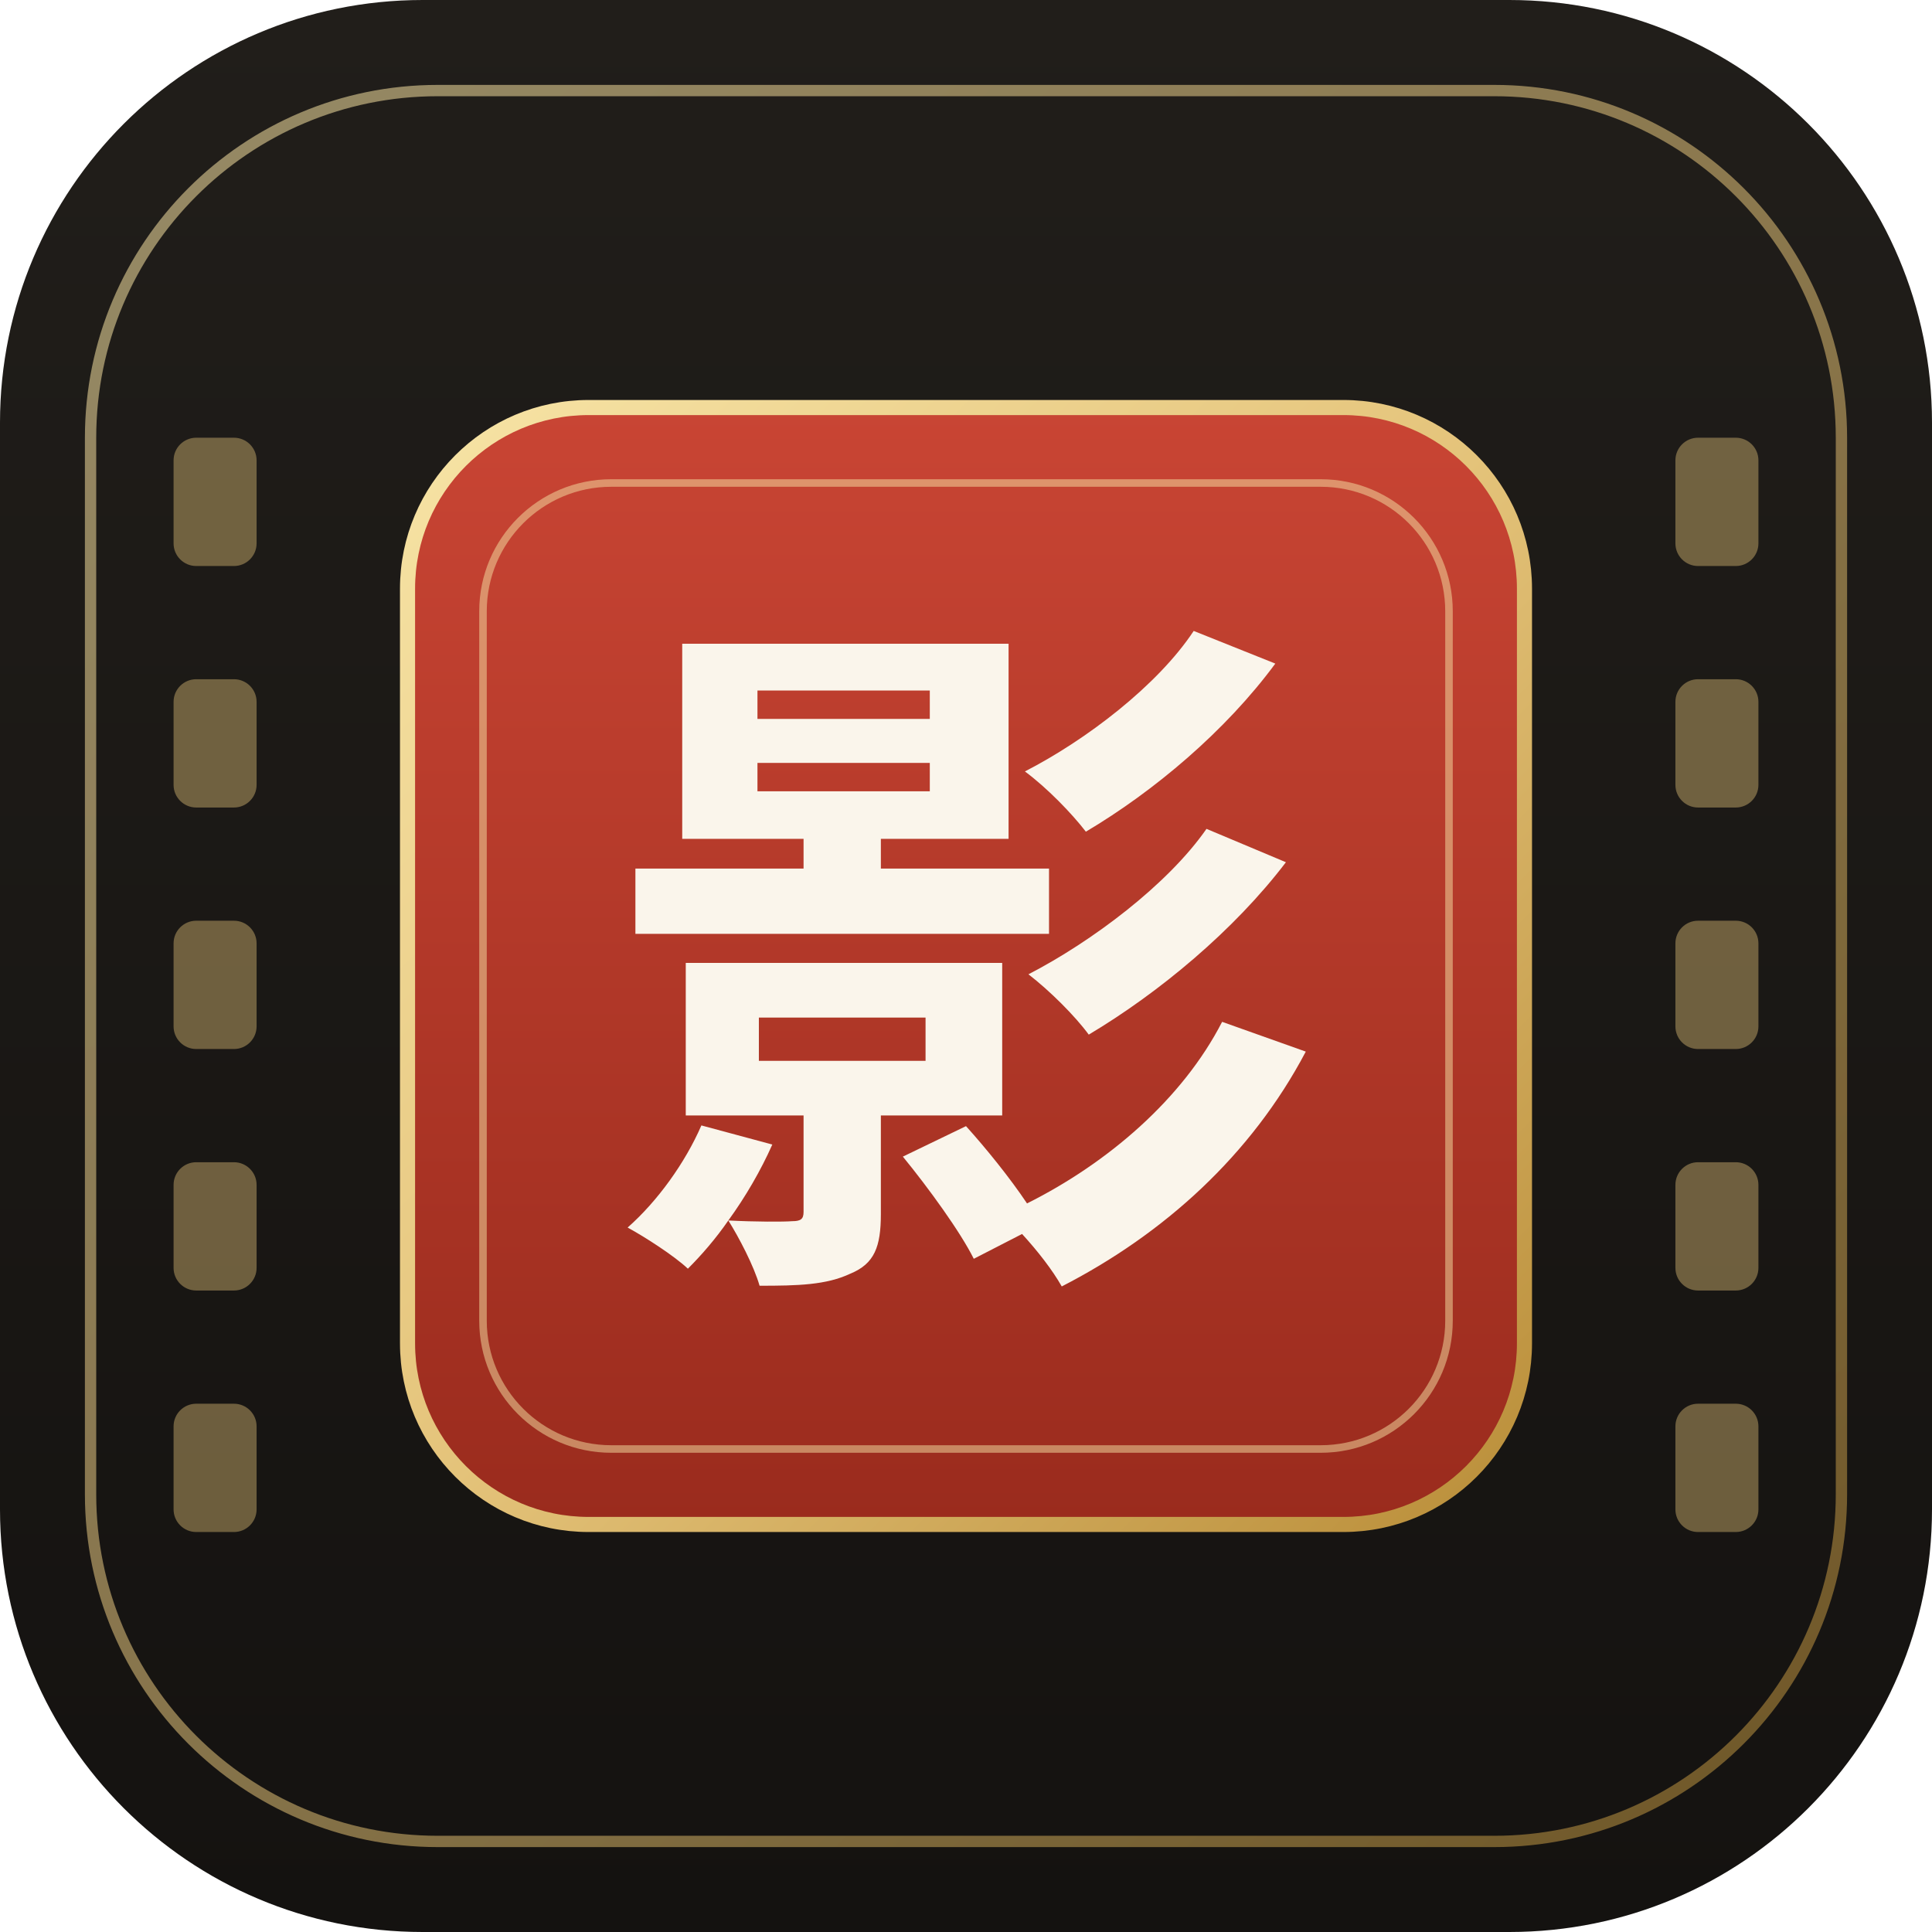
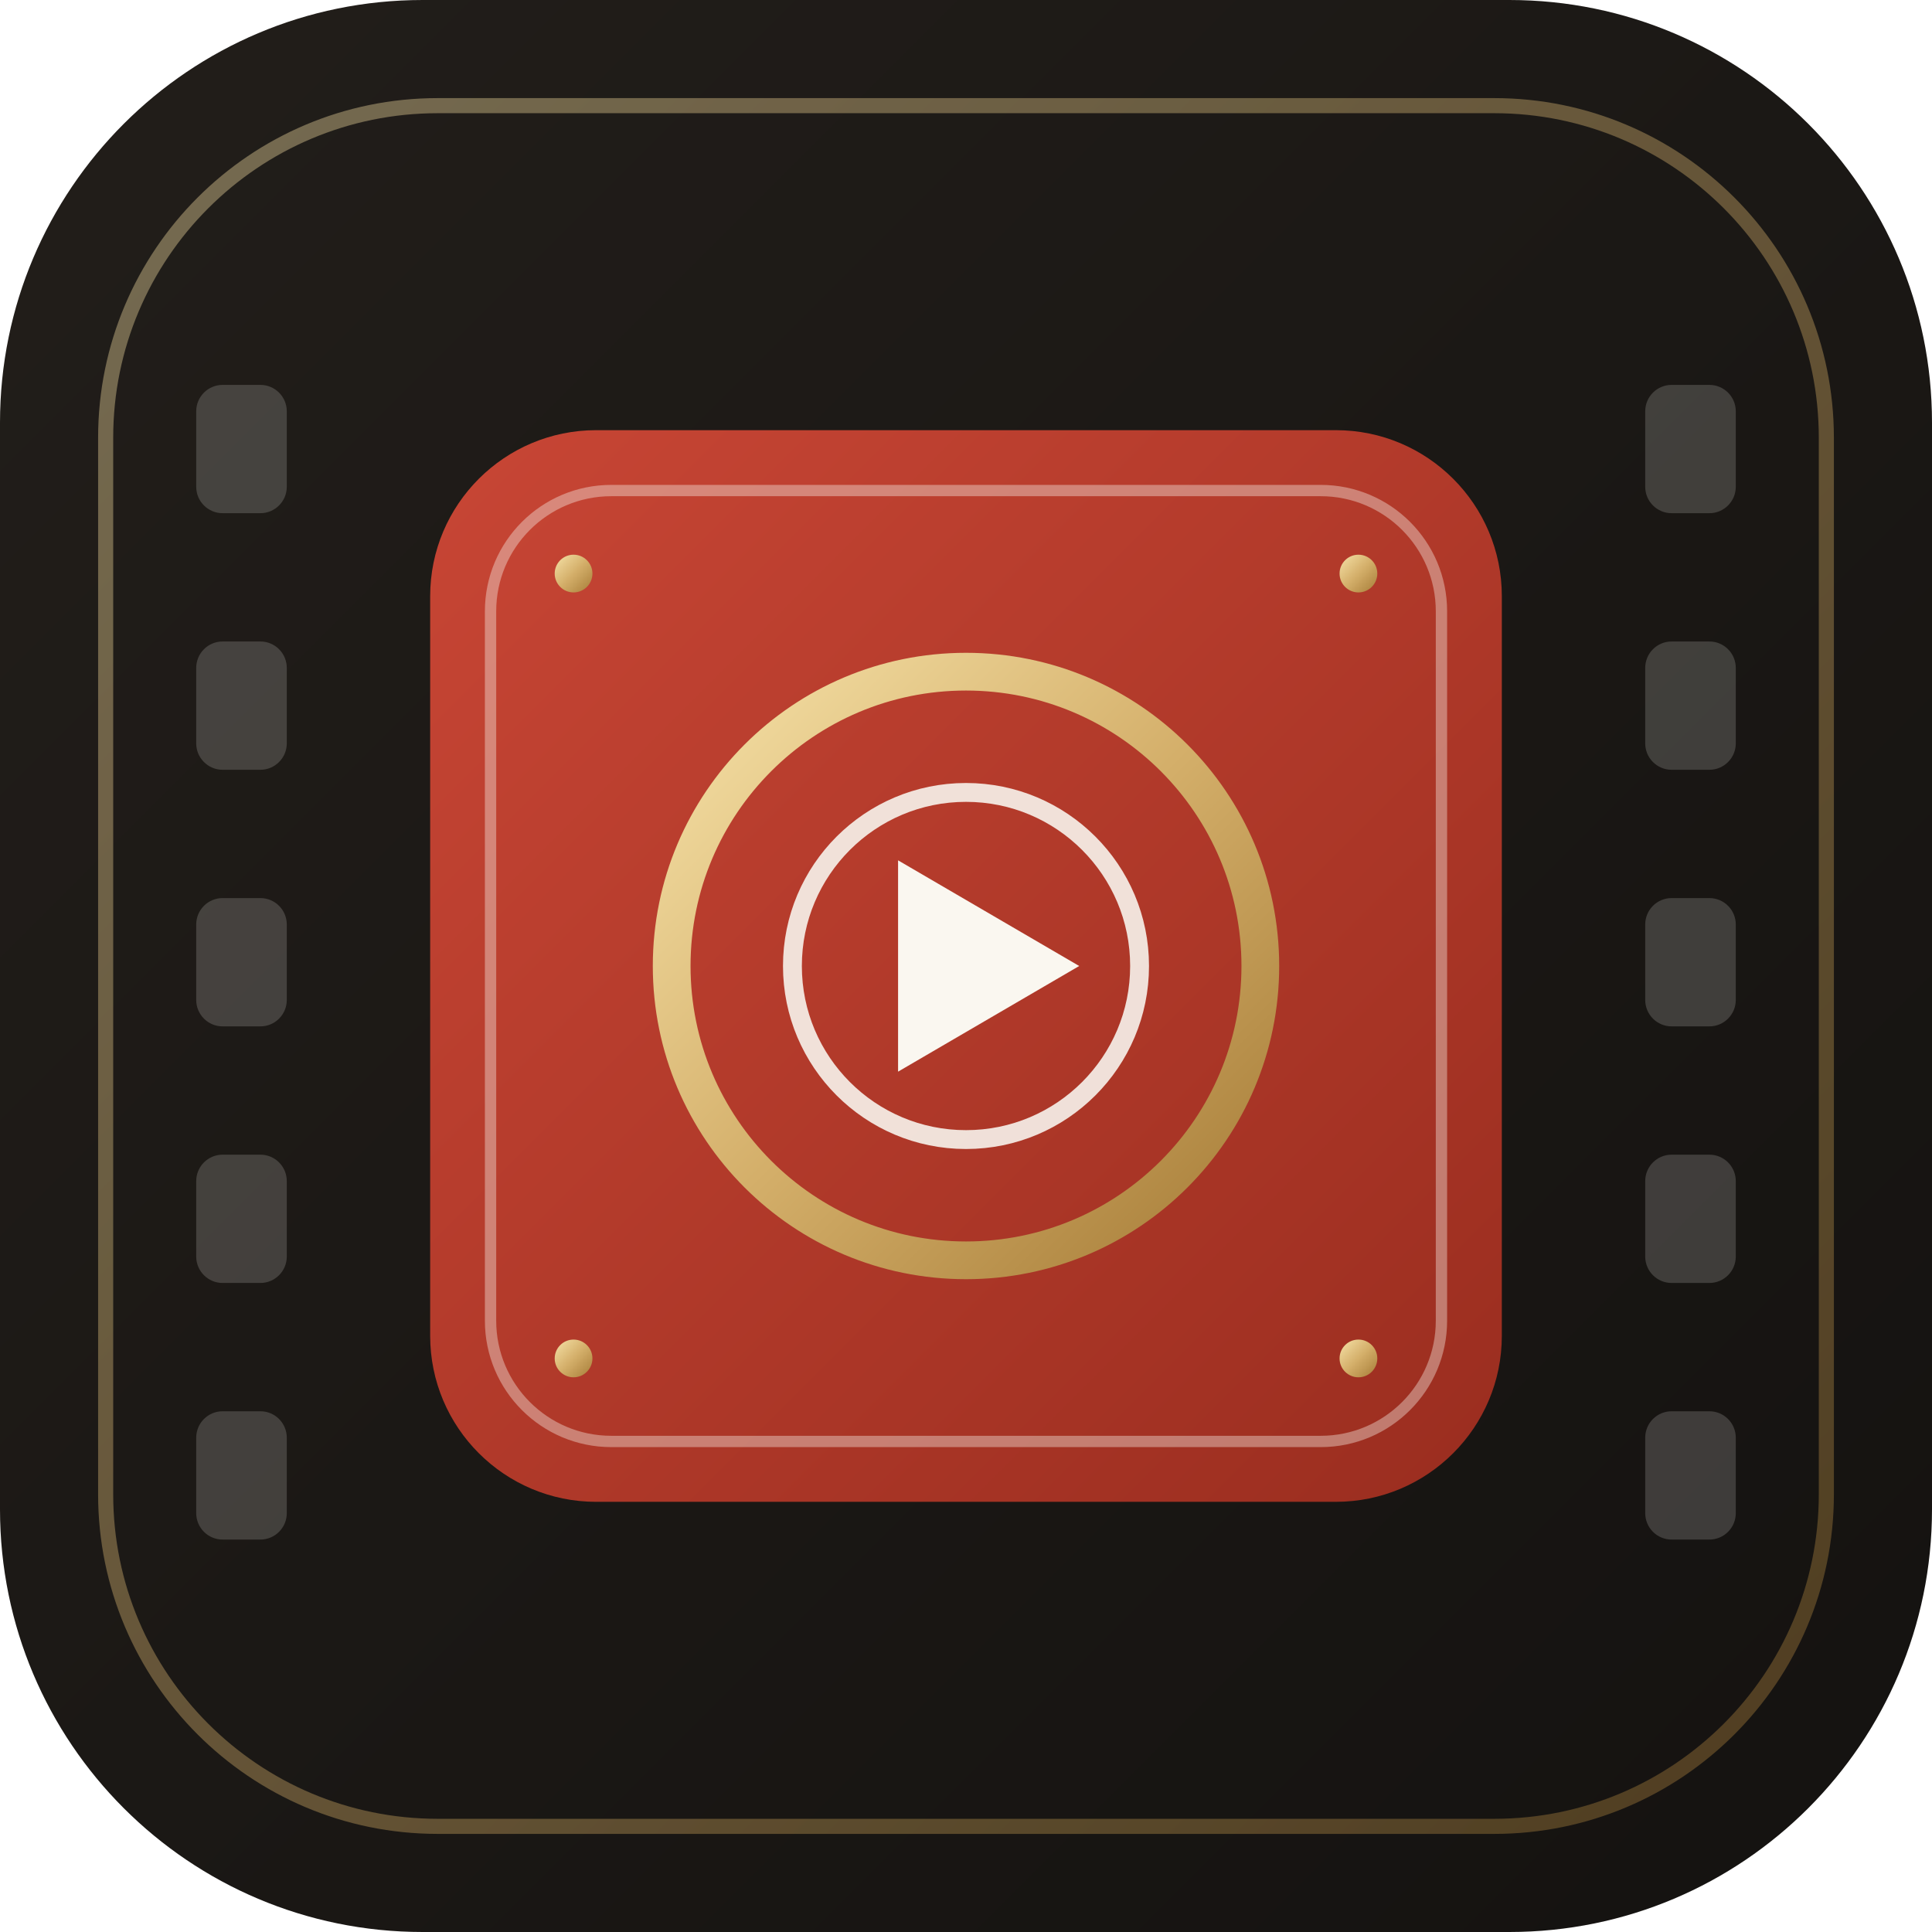
- <svg xmlns="http://www.w3.org/2000/svg" viewBox="0 0 512 512" role="img" aria-label="光影志">
+ <svg xmlns="http://www.w3.org/2000/svg" viewBox="0 0 512 512" width="512" height="512">
  <defs>
-     <linearGradient id="bg" x1="0" y1="0" x2="0" y2="1">
-       <stop offset="0%" stop-color="#211E1A" />
+     <linearGradient id="bg" x1="0" y1="0" x2="1" y2="1">
+       <stop offset="0%" stop-color="#221E1A" />
      <stop offset="100%" stop-color="#141210" />
    </linearGradient>
-     <linearGradient id="foil" x1="0" y1="0" x2="1" y2="1">
-       <stop offset="0%" stop-color="#F7E4A6" />
-       <stop offset="50%" stop-color="#E4C37A" />
-       <stop offset="100%" stop-color="#B98D38" />
+     <linearGradient id="seal" x1="0" y1="0" x2="1" y2="1">
+       <stop offset="0%" stop-color="#C84635" />
+       <stop offset="100%" stop-color="#9A2D1F" />
    </linearGradient>
-     <linearGradient id="vermilion" x1="0" y1="0" x2="0" y2="1">
-       <stop offset="0%" stop-color="#C94534" />
-       <stop offset="100%" stop-color="#9A2B1D" />
+     <linearGradient id="gold" x1="0" y1="0" x2="1" y2="1">
+       <stop offset="0%" stop-color="#F6E2A8" />
+       <stop offset="50%" stop-color="#D4AF6A" />
+       <stop offset="100%" stop-color="#A67C37" />
    </linearGradient>
  </defs>
  <rect width="512" height="512" rx="112" fill="url(#bg)" />
-   <rect x="24" y="24" width="464" height="464" rx="92" fill="none" stroke="url(#foil)" stroke-width="3" stroke-opacity="0.55" />
-   <g fill="#E4C37A" fill-opacity="0.42">
-     <rect x="46" y="116" width="22" height="34" rx="6" />
-     <rect x="46" y="180" width="22" height="34" rx="6" />
-     <rect x="46" y="244" width="22" height="34" rx="6" />
-     <rect x="46" y="308" width="22" height="34" rx="6" />
-     <rect x="46" y="372" width="22" height="34" rx="6" />
-     <rect x="444" y="116" width="22" height="34" rx="6" />
-     <rect x="444" y="180" width="22" height="34" rx="6" />
-     <rect x="444" y="244" width="22" height="34" rx="6" />
-     <rect x="444" y="308" width="22" height="34" rx="6" />
-     <rect x="444" y="372" width="22" height="34" rx="6" />
+   <rect x="28" y="28" width="456" height="456" rx="88" fill="none" stroke="url(#gold)" stroke-opacity="0.4" stroke-width="4" />
+   <g fill="#F7F5F0" fill-opacity="0.18">
+     <rect x="52" y="102" width="24" height="34" rx="7" />
+     <rect x="52" y="170" width="24" height="34" rx="7" />
+     <rect x="52" y="238" width="24" height="34" rx="7" />
+     <rect x="52" y="306" width="24" height="34" rx="7" />
+     <rect x="52" y="374" width="24" height="34" rx="7" />
+     <rect x="436" y="102" width="24" height="34" rx="7" />
+     <rect x="436" y="170" width="24" height="34" rx="7" />
+     <rect x="436" y="238" width="24" height="34" rx="7" />
+     <rect x="436" y="306" width="24" height="34" rx="7" />
+     <rect x="436" y="374" width="24" height="34" rx="7" />
  </g>
-   <rect x="108" y="108" width="296" height="296" rx="48" fill="url(#vermilion)" stroke="url(#foil)" stroke-width="4" />
-   <rect x="128" y="128" width="256" height="256" rx="34" fill="none" stroke="#F7E4A6" stroke-width="2" stroke-opacity="0.5" />
-   <text x="256" y="324" text-anchor="middle" fill="#FAF5EB" font-size="188" font-weight="600" font-family="'Songti SC', 'Noto Serif SC', 'Source Han Serif SC', SimSun, Georgia, serif">影</text>
+   <rect x="114" y="114" width="284" height="284" rx="44" fill="url(#seal)" />
+   <rect x="130" y="130" width="252" height="252" rx="32" fill="none" stroke="#FAF7F0" stroke-opacity="0.38" stroke-width="3" />
+   <circle cx="256" cy="256" r="78" fill="none" stroke="url(#gold)" stroke-width="10" />
+   <circle cx="256" cy="256" r="46" fill="none" stroke="#FAF7F0" stroke-opacity="0.88" stroke-width="5" />
+   <path d="M238 228 L286 256 L238 284 Z" fill="#FAF7F0" />
+   <circle cx="152" cy="152" r="5" fill="url(#gold)" />
+   <circle cx="360" cy="152" r="5" fill="url(#gold)" />
+   <circle cx="152" cy="360" r="5" fill="url(#gold)" />
+   <circle cx="360" cy="360" r="5" fill="url(#gold)" />
</svg>
